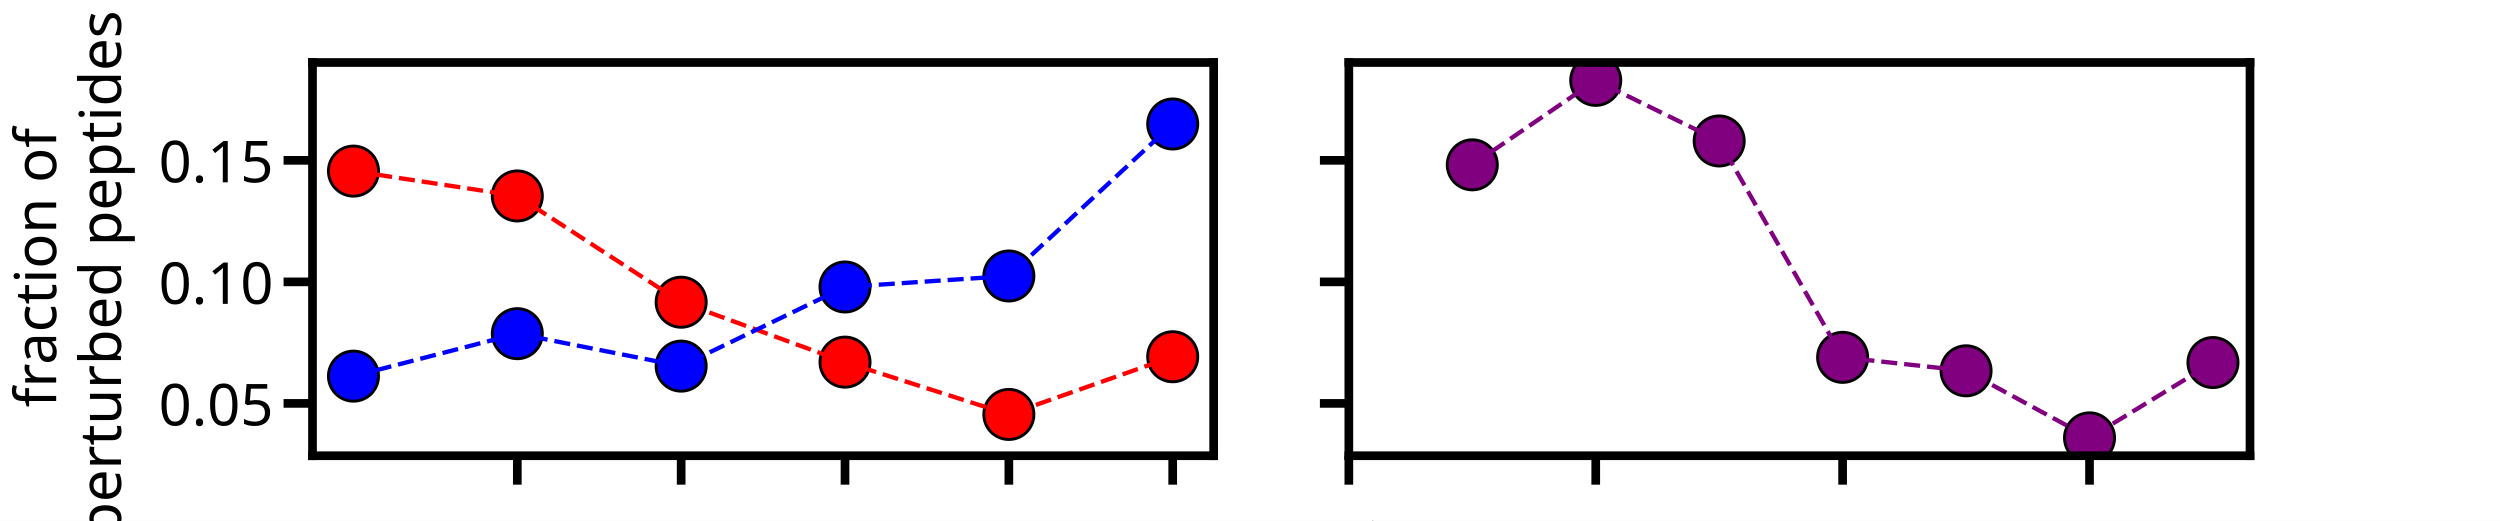
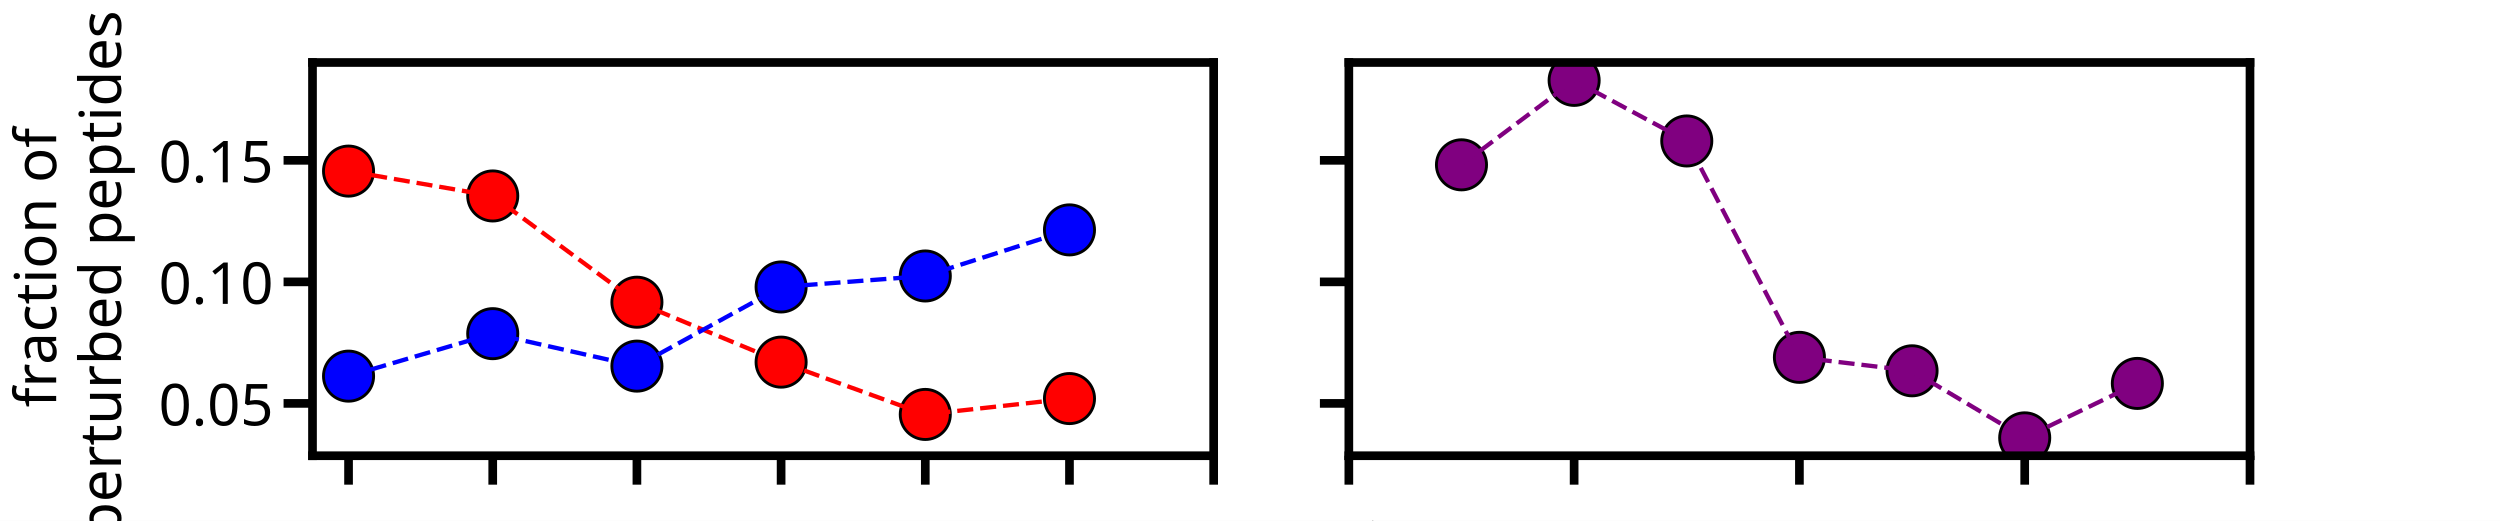
<svg xmlns="http://www.w3.org/2000/svg" xmlns:xlink="http://www.w3.org/1999/xlink" width="864pt" height="180pt" viewBox="0 0 864 180" version="1.1">
  <defs>
    <style type="text/css">*{stroke-linejoin: round; stroke-linecap: butt}</style>
  </defs>
  <g id="figure_1">
    <g id="patch_1">
      <path d="M 0 180  L 864 180  L 864 0  L 0 0  z " style="fill: #ffffff" />
    </g>
    <g id="axes_1">
      <g id="patch_2">
        <path d="M 108 157.5  L 419.442 157.5  L 419.442 21.6  L 108 21.6  z " style="fill: #ffffff" />
      </g>
      <g id="PathCollection_1">
        <defs>
-           <path id="m713e494f52" d="M 0 8.66  C 2.297 8.66 4.5 7.748 6.124 6.124  C 7.748 4.5 8.66 2.297 8.66 0  C 8.66 -2.297 7.748 -4.5 6.124 -6.124  C 4.5 -7.748 2.297 -8.66 0 -8.66  C -2.297 -8.66 -4.5 -7.748 -6.124 -6.124  C -7.748 -4.5 -8.66 -2.297 -8.66 0  C -8.66 2.297 -7.748 4.5 -6.124 6.124  C -4.5 7.748 -2.297 8.66 0 8.66  z " style="stroke: #000000" />
+           <path id="m43fd92353f" d="M 0 8.66  C 2.297 8.66 4.5 7.748 6.124 6.124  C 7.748 4.5 8.66 2.297 8.66 0  C 8.66 -2.297 7.748 -4.5 6.124 -6.124  C 4.5 -7.748 2.297 -8.66 0 -8.66  C -2.297 -8.66 -4.5 -7.748 -6.124 -6.124  C -7.748 -4.5 -8.66 -2.297 -8.66 0  C -8.66 2.297 -7.748 4.5 -6.124 6.124  C -4.5 7.748 -2.297 8.66 0 8.66  z " style="stroke: #000000" />
        </defs>
-         <g clip-path="url(#p87970881c0)">
-           <use xlink:href="#m713e494f52" x="122.156" y="59.132" style="fill: #ff0000; stroke: #000000" />
-           <use xlink:href="#m713e494f52" x="178.782" y="67.722" style="fill: #ff0000; stroke: #000000" />
-           <use xlink:href="#m713e494f52" x="235.408" y="104.444" style="fill: #ff0000; stroke: #000000" />
-           <use xlink:href="#m713e494f52" x="292.034" y="125.151" style="fill: #ff0000; stroke: #000000" />
-           <use xlink:href="#m713e494f52" x="348.66" y="143.23" style="fill: #ff0000; stroke: #000000" />
-           <use xlink:href="#m713e494f52" x="405.285" y="123.289" style="fill: #ff0000; stroke: #000000" />
+         <g clip-path="url(#p0cda9e1e3e)">
+           <use xlink:href="#m43fd92353f" x="120.458" y="59.132" style="fill: #ff0000; stroke: #000000" />
+           <use xlink:href="#m43fd92353f" x="170.288" y="67.722" style="fill: #ff0000; stroke: #000000" />
+           <use xlink:href="#m43fd92353f" x="220.119" y="104.444" style="fill: #ff0000; stroke: #000000" />
+           <use xlink:href="#m43fd92353f" x="269.95" y="125.151" style="fill: #ff0000; stroke: #000000" />
+           <use xlink:href="#m43fd92353f" x="319.78" y="143.23" style="fill: #ff0000; stroke: #000000" />
+           <use xlink:href="#m43fd92353f" x="369.611" y="137.742" style="fill: #ff0000; stroke: #000000" />
        </g>
      </g>
      <g id="PathCollection_2">
        <defs>
-           <path id="md45a05884b" d="M 0 8.66  C 2.297 8.66 4.5 7.748 6.124 6.124  C 7.748 4.5 8.66 2.297 8.66 0  C 8.66 -2.297 7.748 -4.5 6.124 -6.124  C 4.5 -7.748 2.297 -8.66 0 -8.66  C -2.297 -8.66 -4.5 -7.748 -6.124 -6.124  C -7.748 -4.5 -8.66 -2.297 -8.66 0  C -8.66 2.297 -7.748 4.5 -6.124 6.124  C -4.5 7.748 -2.297 8.66 0 8.66  z " style="stroke: #000000" />
+           <path id="m5dab2c08d4" d="M 0 8.66  C 2.297 8.66 4.5 7.748 6.124 6.124  C 7.748 4.5 8.66 2.297 8.66 0  C 8.66 -2.297 7.748 -4.5 6.124 -6.124  C 4.5 -7.748 2.297 -8.66 0 -8.66  C -2.297 -8.66 -4.5 -7.748 -6.124 -6.124  C -7.748 -4.5 -8.66 -2.297 -8.66 0  C -8.66 2.297 -7.748 4.5 -6.124 6.124  C -4.5 7.748 -2.297 8.66 0 8.66  z " style="stroke: #000000" />
        </defs>
-         <g clip-path="url(#p87970881c0)">
-           <use xlink:href="#md45a05884b" x="122.156" y="129.993" style="fill: #0000ff; stroke: #000000" />
-           <use xlink:href="#md45a05884b" x="178.782" y="115.316" style="fill: #0000ff; stroke: #000000" />
-           <use xlink:href="#md45a05884b" x="235.408" y="126.53" style="fill: #0000ff; stroke: #000000" />
-           <use xlink:href="#md45a05884b" x="292.034" y="99.177" style="fill: #0000ff; stroke: #000000" />
-           <use xlink:href="#md45a05884b" x="348.66" y="95.378" style="fill: #0000ff; stroke: #000000" />
-           <use xlink:href="#md45a05884b" x="405.285" y="42.851" style="fill: #0000ff; stroke: #000000" />
+         <g clip-path="url(#p0cda9e1e3e)">
+           <use xlink:href="#m5dab2c08d4" x="120.458" y="129.993" style="fill: #0000ff; stroke: #000000" />
+           <use xlink:href="#m5dab2c08d4" x="170.288" y="115.316" style="fill: #0000ff; stroke: #000000" />
+           <use xlink:href="#m5dab2c08d4" x="220.119" y="126.53" style="fill: #0000ff; stroke: #000000" />
+           <use xlink:href="#m5dab2c08d4" x="269.95" y="99.177" style="fill: #0000ff; stroke: #000000" />
+           <use xlink:href="#m5dab2c08d4" x="319.78" y="95.378" style="fill: #0000ff; stroke: #000000" />
+           <use xlink:href="#m5dab2c08d4" x="369.611" y="79.448" style="fill: #0000ff; stroke: #000000" />
        </g>
      </g>
      <g id="matplotlib.axis_1">
        <g id="xtick_1">
          <g id="line2d_1">
            <defs>
-               <path id="mba8f7a1b0d" d="M 0 0  L 0 10  " style="stroke: #000000; stroke-width: 3" />
+               <path id="mda69b468ff" d="M 0 0  L 0 10  " style="stroke: #000000; stroke-width: 3" />
            </defs>
            <g>
-               <use xlink:href="#mba8f7a1b0d" x="178.782" y="157.5" style="stroke: #000000; stroke-width: 3" />
+               <use xlink:href="#mda69b468ff" x="120.458" y="157.5" style="stroke: #000000; stroke-width: 3" />
            </g>
          </g>
          <g id="text_1">
-             <text style="font: 20px 'sans-serif'" transform="translate(155.419 236.277)rotate(-45)">10-15%</text>
+             <text style="font: 20px 'sans-serif'" transform="translate(97.09884 236.2682)rotate(-45)">5 - 10%</text>
          </g>
        </g>
        <g id="xtick_2">
          <g id="line2d_2">
            <g>
-               <use xlink:href="#mba8f7a1b0d" x="235.408" y="157.5" style="stroke: #000000; stroke-width: 3" />
+               <use xlink:href="#mda69b468ff" x="170.288" y="157.5" style="stroke: #000000; stroke-width: 3" />
            </g>
          </g>
          <g id="text_2">
-             <text style="font: 20px 'sans-serif'" transform="translate(212.0448 236.277)rotate(-45)">15-20%</text>
+             <text style="font: 20px 'sans-serif'" transform="translate(146.9251 236.277)rotate(-45)">10-15%</text>
          </g>
        </g>
        <g id="xtick_3">
          <g id="line2d_3">
            <g>
-               <use xlink:href="#mba8f7a1b0d" x="292.034" y="157.5" style="stroke: #000000; stroke-width: 3" />
+               <use xlink:href="#mda69b468ff" x="220.119" y="157.5" style="stroke: #000000; stroke-width: 3" />
            </g>
          </g>
          <g id="text_3">
-             <text style="font: 20px 'sans-serif'" transform="translate(268.6706 236.277)rotate(-45)">20-25%</text>
+             <text style="font: 20px 'sans-serif'" transform="translate(196.7558 236.277)rotate(-45)">15-20%</text>
          </g>
        </g>
        <g id="xtick_4">
          <g id="line2d_4">
            <g>
-               <use xlink:href="#mba8f7a1b0d" x="348.66" y="157.5" style="stroke: #000000; stroke-width: 3" />
+               <use xlink:href="#mda69b468ff" x="269.95" y="157.5" style="stroke: #000000; stroke-width: 3" />
            </g>
          </g>
          <g id="text_4">
-             <text style="font: 20px 'sans-serif'" transform="translate(325.2964 236.277)rotate(-45)">25-30%</text>
+             <text style="font: 20px 'sans-serif'" transform="translate(246.5865 236.277)rotate(-45)">20-25%</text>
          </g>
        </g>
        <g id="xtick_5">
          <g id="line2d_5">
            <g>
-               <use xlink:href="#mba8f7a1b0d" x="405.285" y="157.5" style="stroke: #000000; stroke-width: 3" />
+               <use xlink:href="#mda69b468ff" x="319.78" y="157.5" style="stroke: #000000; stroke-width: 3" />
            </g>
          </g>
          <g id="text_5">
-             <text style="font: 20px 'sans-serif'" transform="translate(387.5459 225.0296)rotate(-45)">&gt;30%</text>
+             <text style="font: 20px 'sans-serif'" transform="translate(296.4172 236.277)rotate(-45)">25-30%</text>
+           </g>
+         </g>
+         <g id="xtick_6">
+           <g id="line2d_6">
+             <g>
+               <use xlink:href="#mda69b468ff" x="369.611" y="157.5" style="stroke: #000000; stroke-width: 3" />
+             </g>
+           </g>
+           <g id="text_6">
+             <text style="font: 20px 'sans-serif'" transform="translate(346.2479 236.277)rotate(-45)">30-35%</text>
+           </g>
+         </g>
+         <g id="xtick_7">
+           <g id="line2d_7">
+             <g>
+               <use xlink:href="#mda69b468ff" x="419.442" y="157.5" style="stroke: #000000; stroke-width: 3" />
+             </g>
+           </g>
+           <g id="text_7">
+             <text style="font: 20px 'sans-serif'" transform="translate(401.7023 225.0296)rotate(-45)">35%+</text>
          </g>
        </g>
      </g>
      <g id="matplotlib.axis_2">
        <g id="ytick_1">
-           <g id="line2d_6">
+           <g id="line2d_8">
            <defs>
-               <path id="m9e8670627a" d="M 0 0  L -10 0  " style="stroke: #000000; stroke-width: 3" />
+               <path id="mbaa1bec08b" d="M 0 0  L -10 0  " style="stroke: #000000; stroke-width: 3" />
            </defs>
            <g>
-               <use xlink:href="#m9e8670627a" x="108" y="139.423" style="stroke: #000000; stroke-width: 3" />
-             </g>
-           </g>
-           <g id="text_6">
+               <use xlink:href="#mbaa1bec08b" x="108" y="139.423" style="stroke: #000000; stroke-width: 3" />
+             </g>
+           </g>
+           <g id="text_8">
            <text style="font: 20px 'sans-serif'; text-anchor: end" x="94.5" y="147.021" transform="rotate(-0, 94.5, 147.0209)">0.05</text>
          </g>
        </g>
        <g id="ytick_2">
-           <g id="line2d_7">
-             <g>
-               <use xlink:href="#m9e8670627a" x="108" y="97.416" style="stroke: #000000; stroke-width: 3" />
-             </g>
-           </g>
-           <g id="text_7">
+           <g id="line2d_9">
+             <g>
+               <use xlink:href="#mbaa1bec08b" x="108" y="97.416" style="stroke: #000000; stroke-width: 3" />
+             </g>
+           </g>
+           <g id="text_9">
            <text style="font: 20px 'sans-serif'; text-anchor: end" x="94.5" y="105.015" transform="rotate(-0, 94.5, 105.0146)">0.10</text>
          </g>
        </g>
        <g id="ytick_3">
-           <g id="line2d_8">
-             <g>
-               <use xlink:href="#m9e8670627a" x="108" y="55.41" style="stroke: #000000; stroke-width: 3" />
-             </g>
-           </g>
-           <g id="text_8">
+           <g id="line2d_10">
+             <g>
+               <use xlink:href="#mbaa1bec08b" x="108" y="55.41" style="stroke: #000000; stroke-width: 3" />
+             </g>
+           </g>
+           <g id="text_10">
            <text style="font: 20px 'sans-serif'; text-anchor: end" x="94.5" y="63.008" transform="rotate(-0, 94.5, 63.00821)">0.15</text>
          </g>
        </g>
-         <g id="text_9">
+         <g id="text_11">
          <text style="font: 20px 'sans-serif'" transform="translate(19.41375 140.7797)rotate(-90)">fraction of</text>
          <text style="font: 20px 'sans-serif'" transform="translate(41.80938 185.8187)rotate(-90)">perturbed peptides</text>
        </g>
      </g>
-       <g id="line2d_9">
-         <path d="M 122.156 59.132  L 178.782 67.722  L 235.408 104.444  L 292.034 125.151  L 348.66 143.23  L 405.285 123.289  " clip-path="url(#p87970881c0)" style="fill: none; stroke-dasharray: 5.55,2.4; stroke-dashoffset: 0; stroke: #ff0000; stroke-width: 1.5" />
-       </g>
-       <g id="line2d_10">
-         <path d="M 122.156 129.993  L 178.782 115.316  L 235.408 126.53  L 292.034 99.177  L 348.66 95.378  L 405.285 42.851  " clip-path="url(#p87970881c0)" style="fill: none; stroke-dasharray: 5.55,2.4; stroke-dashoffset: 0; stroke: #0000ff; stroke-width: 1.5" />
+       <g id="line2d_11">
+         <path d="M 120.458 59.132  L 170.288 67.722  L 220.119 104.444  L 269.95 125.151  L 319.78 143.23  L 369.611 137.742  " clip-path="url(#p0cda9e1e3e)" style="fill: none; stroke-dasharray: 5.55,2.4; stroke-dashoffset: 0; stroke: #ff0000; stroke-width: 1.5" />
+       </g>
+       <g id="line2d_12">
+         <path d="M 120.458 129.993  L 170.288 115.316  L 220.119 126.53  L 269.95 99.177  L 319.78 95.378  L 369.611 79.448  " clip-path="url(#p0cda9e1e3e)" style="fill: none; stroke-dasharray: 5.55,2.4; stroke-dashoffset: 0; stroke: #0000ff; stroke-width: 1.5" />
      </g>
      <g id="patch_3">
        <path d="M 108 157.5  L 108 21.6  " style="fill: none; stroke: #000000; stroke-width: 3; stroke-linejoin: miter; stroke-linecap: square" />
      </g>
      <g id="patch_4">
        <path d="M 419.442 157.5  L 419.442 21.6  " style="fill: none; stroke: #000000; stroke-width: 3; stroke-linejoin: miter; stroke-linecap: square" />
      </g>
      <g id="patch_5">
        <path d="M 108 157.5  L 419.442 157.5  " style="fill: none; stroke: #000000; stroke-width: 3; stroke-linejoin: miter; stroke-linecap: square" />
      </g>
      <g id="patch_6">
        <path d="M 108 21.6  L 419.442 21.6  " style="fill: none; stroke: #000000; stroke-width: 3; stroke-linejoin: miter; stroke-linecap: square" />
      </g>
    </g>
    <g id="axes_2">
      <g id="patch_7">
        <path d="M 466.158 157.5  L 777.6 157.5  L 777.6 21.6  L 466.158 21.6  z " style="fill: #ffffff" />
      </g>
      <g id="PathCollection_3">
        <defs>
-           <path id="mfb3e37e032" d="M 0 8.66  C 2.297 8.66 4.5 7.748 6.124 6.124  C 7.748 4.5 8.66 2.297 8.66 0  C 8.66 -2.297 7.748 -4.5 6.124 -6.124  C 4.5 -7.748 2.297 -8.66 0 -8.66  C -2.297 -8.66 -4.5 -7.748 -6.124 -6.124  C -7.748 -4.5 -8.66 -2.297 -8.66 0  C -8.66 2.297 -7.748 4.5 -6.124 6.124  C -4.5 7.748 -2.297 8.66 0 8.66  z " style="stroke: #000000" />
+           <path id="me981668e54" d="M 0 8.66  C 2.297 8.66 4.5 7.748 6.124 6.124  C 7.748 4.5 8.66 2.297 8.66 0  C 8.66 -2.297 7.748 -4.5 6.124 -6.124  C 4.5 -7.748 2.297 -8.66 0 -8.66  C -2.297 -8.66 -4.5 -7.748 -6.124 -6.124  C -7.748 -4.5 -8.66 -2.297 -8.66 0  C -8.66 2.297 -7.748 4.5 -6.124 6.124  C -4.5 7.748 -2.297 8.66 0 8.66  z " style="stroke: #000000" />
        </defs>
-         <g clip-path="url(#p275e4252d6)">
-           <use xlink:href="#mfb3e37e032" x="508.821" y="56.966" style="fill: #800080; stroke: #000000" />
-           <use xlink:href="#mfb3e37e032" x="551.485" y="27.777" style="fill: #800080; stroke: #000000" />
-           <use xlink:href="#mfb3e37e032" x="594.148" y="48.717" style="fill: #800080; stroke: #000000" />
-           <use xlink:href="#mfb3e37e032" x="636.811" y="123.5" style="fill: #800080; stroke: #000000" />
-           <use xlink:href="#mfb3e37e032" x="679.474" y="128.151" style="fill: #800080; stroke: #000000" />
-           <use xlink:href="#mfb3e37e032" x="722.138" y="151.323" style="fill: #800080; stroke: #000000" />
-           <use xlink:href="#mfb3e37e032" x="764.801" y="125.291" style="fill: #800080; stroke: #000000" />
+         <g clip-path="url(#p87d5ca1e15)">
+           <use xlink:href="#me981668e54" x="505.088" y="56.966" style="fill: #800080; stroke: #000000" />
+           <use xlink:href="#me981668e54" x="544.019" y="27.777" style="fill: #800080; stroke: #000000" />
+           <use xlink:href="#me981668e54" x="582.949" y="48.717" style="fill: #800080; stroke: #000000" />
+           <use xlink:href="#me981668e54" x="621.879" y="123.5" style="fill: #800080; stroke: #000000" />
+           <use xlink:href="#me981668e54" x="660.809" y="128.151" style="fill: #800080; stroke: #000000" />
+           <use xlink:href="#me981668e54" x="699.74" y="151.323" style="fill: #800080; stroke: #000000" />
+           <use xlink:href="#me981668e54" x="738.67" y="132.51" style="fill: #800080; stroke: #000000" />
        </g>
      </g>
      <g id="matplotlib.axis_3">
-         <g id="xtick_6">
-           <g id="line2d_11">
-             <g>
-               <use xlink:href="#mba8f7a1b0d" x="466.158" y="157.5" style="stroke: #000000; stroke-width: 3" />
-             </g>
-           </g>
-           <g id="text_10">
-             <text style="font: 20px 'sans-serif'" transform="translate(447.2983 227.2702)rotate(-45)">0 - 5%</text>
-           </g>
-         </g>
-         <g id="xtick_7">
-           <g id="line2d_12">
-             <g>
-               <use xlink:href="#mba8f7a1b0d" x="551.485" y="157.5" style="stroke: #000000; stroke-width: 3" />
-             </g>
-           </g>
-           <g id="text_11">
-             <text style="font: 20px 'sans-serif'" transform="translate(528.1214 236.277)rotate(-45)">10-15%</text>
-           </g>
-         </g>
        <g id="xtick_8">
          <g id="line2d_13">
            <g>
-               <use xlink:href="#mba8f7a1b0d" x="636.811" y="157.5" style="stroke: #000000; stroke-width: 3" />
+               <use xlink:href="#mda69b468ff" x="466.158" y="157.5" style="stroke: #000000; stroke-width: 3" />
            </g>
          </g>
          <g id="text_12">
-             <text style="font: 20px 'sans-serif'" transform="translate(613.448 236.277)rotate(-45)">20-25%</text>
+             <text style="font: 20px 'sans-serif'" transform="translate(447.2983 227.2702)rotate(-45)">0 - 5%</text>
          </g>
        </g>
        <g id="xtick_9">
          <g id="line2d_14">
            <g>
-               <use xlink:href="#mba8f7a1b0d" x="722.138" y="157.5" style="stroke: #000000; stroke-width: 3" />
+               <use xlink:href="#mda69b468ff" x="544.019" y="157.5" style="stroke: #000000; stroke-width: 3" />
            </g>
          </g>
          <g id="text_13">
-             <text style="font: 20px 'sans-serif'" transform="translate(698.7745 236.277)rotate(-45)">30-35%</text>
+             <text style="font: 20px 'sans-serif'" transform="translate(520.6554 236.277)rotate(-45)">10-15%</text>
+           </g>
+         </g>
+         <g id="xtick_10">
+           <g id="line2d_15">
+             <g>
+               <use xlink:href="#mda69b468ff" x="621.879" y="157.5" style="stroke: #000000; stroke-width: 3" />
+             </g>
+           </g>
+           <g id="text_14">
+             <text style="font: 20px 'sans-serif'" transform="translate(598.5158 236.277)rotate(-45)">20-25%</text>
+           </g>
+         </g>
+         <g id="xtick_11">
+           <g id="line2d_16">
+             <g>
+               <use xlink:href="#mda69b468ff" x="699.74" y="157.5" style="stroke: #000000; stroke-width: 3" />
+             </g>
+           </g>
+           <g id="text_15">
+             <text style="font: 20px 'sans-serif'" transform="translate(676.3763 236.277)rotate(-45)">30-35%</text>
+           </g>
+         </g>
+         <g id="xtick_12">
+           <g id="line2d_17">
+             <g>
+               <use xlink:href="#mda69b468ff" x="777.6" y="157.5" style="stroke: #000000; stroke-width: 3" />
+             </g>
+           </g>
+           <g id="text_16">
+             <text style="font: 20px 'sans-serif'" transform="translate(759.8605 225.0296)rotate(-45)">40%+</text>
          </g>
        </g>
      </g>
      <g id="matplotlib.axis_4">
        <g id="ytick_4">
-           <g id="line2d_15">
-             <g>
-               <use xlink:href="#m9e8670627a" x="466.158" y="139.423" style="stroke: #000000; stroke-width: 3" />
+           <g id="line2d_18">
+             <g>
+               <use xlink:href="#mbaa1bec08b" x="466.158" y="139.423" style="stroke: #000000; stroke-width: 3" />
            </g>
          </g>
        </g>
        <g id="ytick_5">
-           <g id="line2d_16">
-             <g>
-               <use xlink:href="#m9e8670627a" x="466.158" y="97.416" style="stroke: #000000; stroke-width: 3" />
+           <g id="line2d_19">
+             <g>
+               <use xlink:href="#mbaa1bec08b" x="466.158" y="97.416" style="stroke: #000000; stroke-width: 3" />
            </g>
          </g>
        </g>
        <g id="ytick_6">
-           <g id="line2d_17">
-             <g>
-               <use xlink:href="#m9e8670627a" x="466.158" y="55.41" style="stroke: #000000; stroke-width: 3" />
-             </g>
-           </g>
-         </g>
-       </g>
-       <g id="line2d_18">
-         <path d="M 508.821 56.966  L 551.485 27.777  L 594.148 48.717  L 636.811 123.5  L 679.474 128.151  L 722.138 151.323  L 764.801 125.291  " clip-path="url(#p275e4252d6)" style="fill: none; stroke-dasharray: 5.55,2.4; stroke-dashoffset: 0; stroke: #800080; stroke-width: 1.5" />
+           <g id="line2d_20">
+             <g>
+               <use xlink:href="#mbaa1bec08b" x="466.158" y="55.41" style="stroke: #000000; stroke-width: 3" />
+             </g>
+           </g>
+         </g>
+       </g>
+       <g id="line2d_21">
+         <path d="M 505.088 56.966  L 544.019 27.777  L 582.949 48.717  L 621.879 123.5  L 660.809 128.151  L 699.74 151.323  L 738.67 132.51  " clip-path="url(#p87d5ca1e15)" style="fill: none; stroke-dasharray: 5.55,2.4; stroke-dashoffset: 0; stroke: #800080; stroke-width: 1.5" />
      </g>
      <g id="patch_8">
        <path d="M 466.158 157.5  L 466.158 21.6  " style="fill: none; stroke: #000000; stroke-width: 3; stroke-linejoin: miter; stroke-linecap: square" />
      </g>
      <g id="patch_9">
        <path d="M 777.6 157.5  L 777.6 21.6  " style="fill: none; stroke: #000000; stroke-width: 3; stroke-linejoin: miter; stroke-linecap: square" />
      </g>
      <g id="patch_10">
        <path d="M 466.158 157.5  L 777.6 157.5  " style="fill: none; stroke: #000000; stroke-width: 3; stroke-linejoin: miter; stroke-linecap: square" />
      </g>
      <g id="patch_11">
        <path d="M 466.158 21.6  L 777.6 21.6  " style="fill: none; stroke: #000000; stroke-width: 3; stroke-linejoin: miter; stroke-linecap: square" />
      </g>
    </g>
  </g>
  <defs>
-     <clipPath id="p87970881c0">
+     <clipPath id="p0cda9e1e3e">
      <rect x="108" y="21.6" width="311.442" height="135.9" />
    </clipPath>
-     <clipPath id="p275e4252d6">
+     <clipPath id="p87d5ca1e15">
      <rect x="466.158" y="21.6" width="311.442" height="135.9" />
    </clipPath>
  </defs>
</svg>
